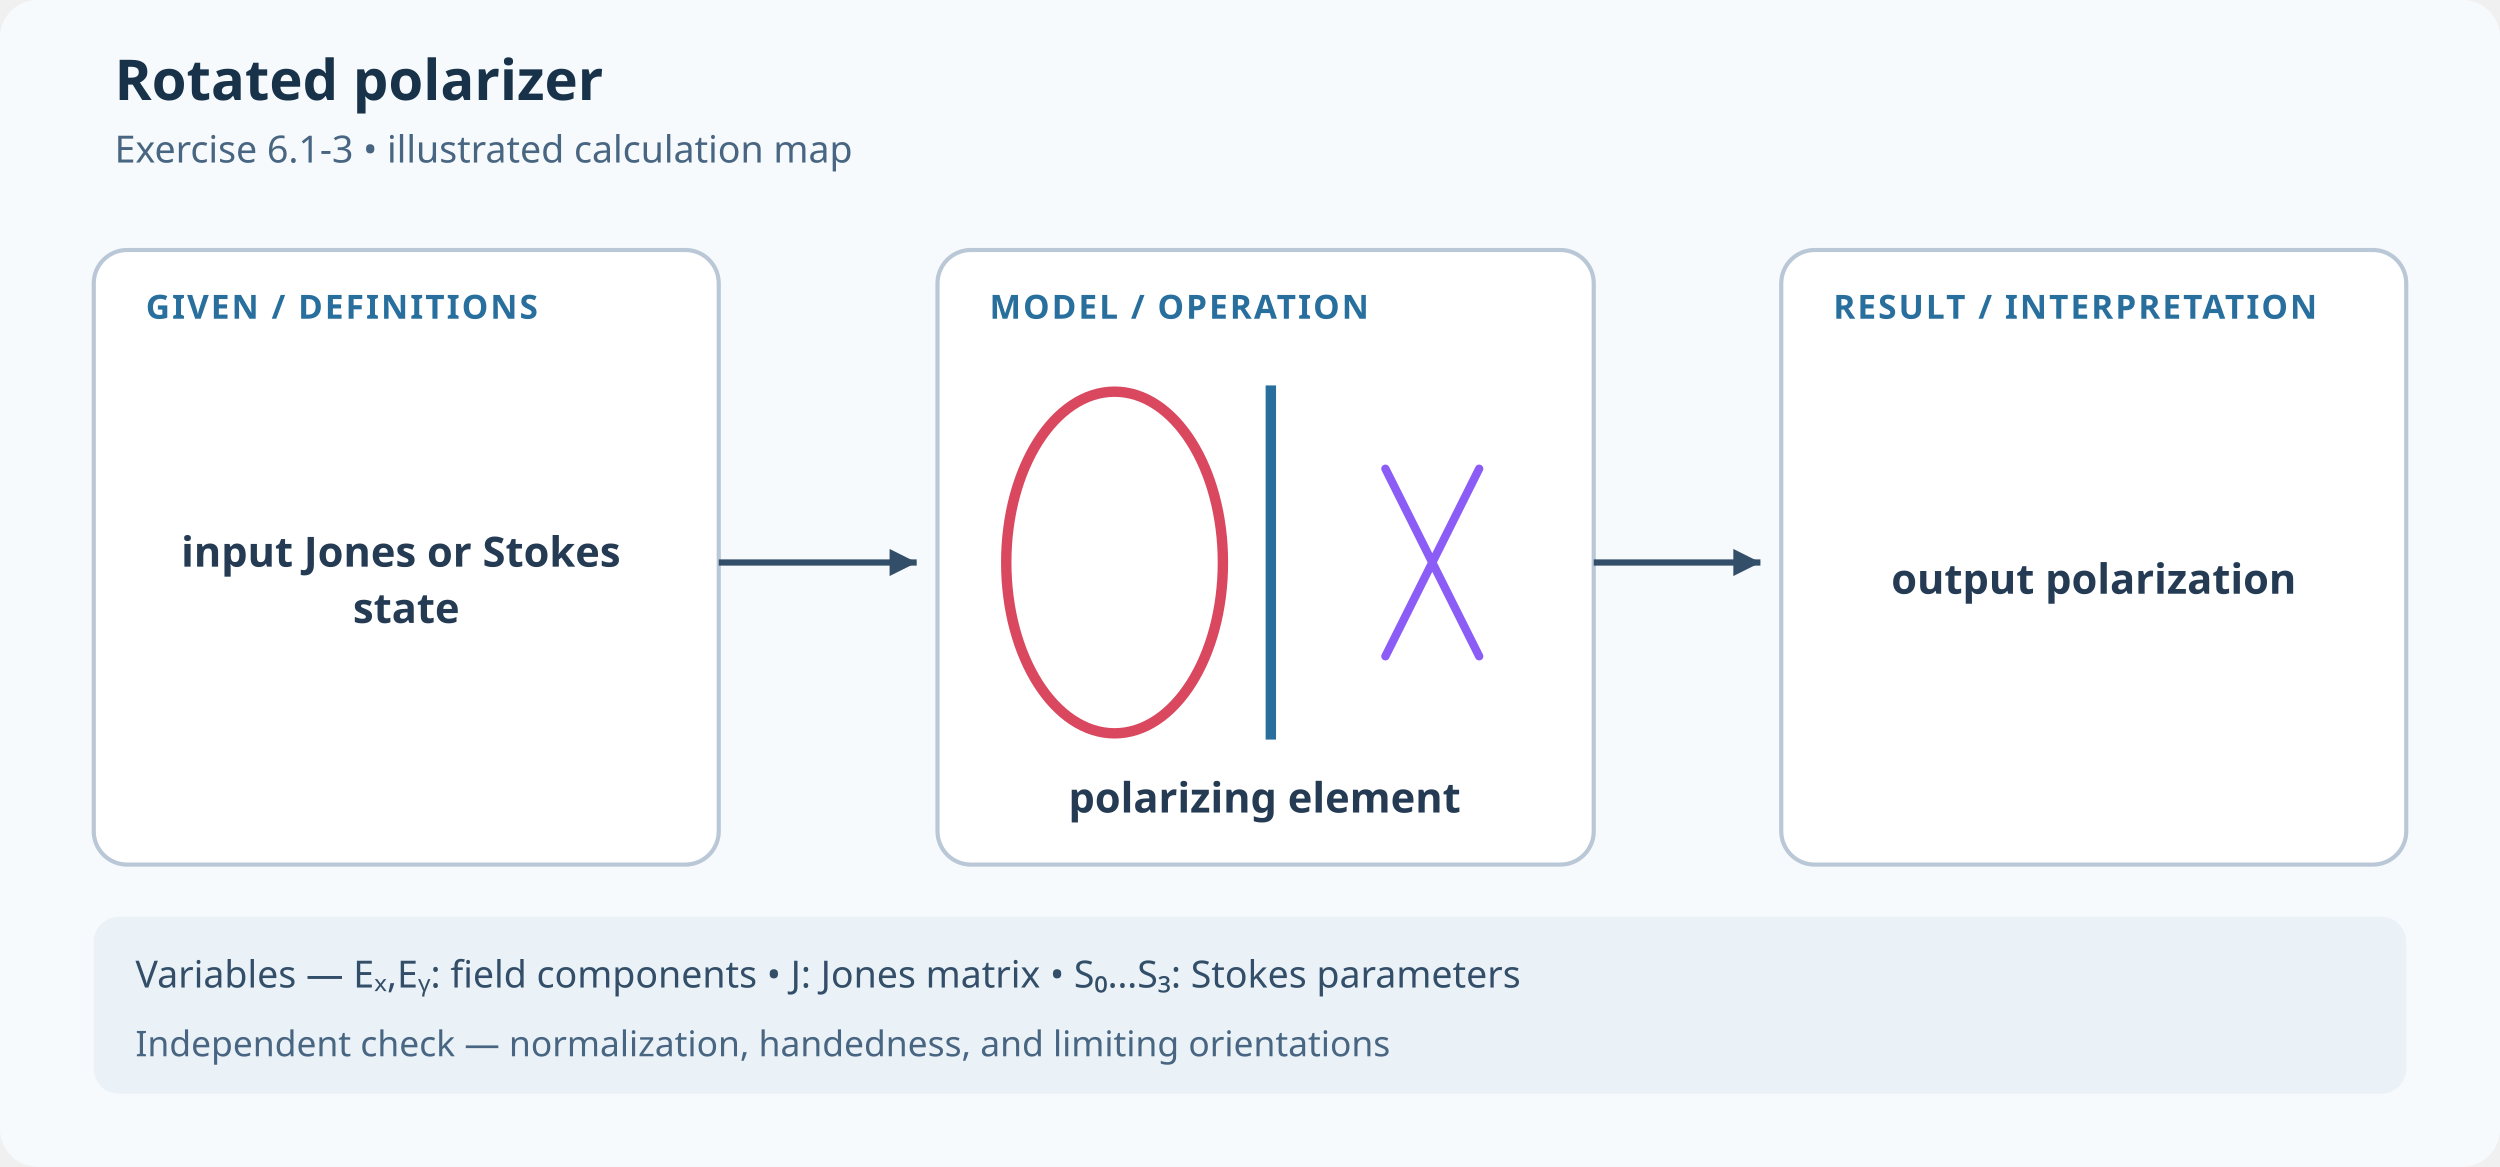
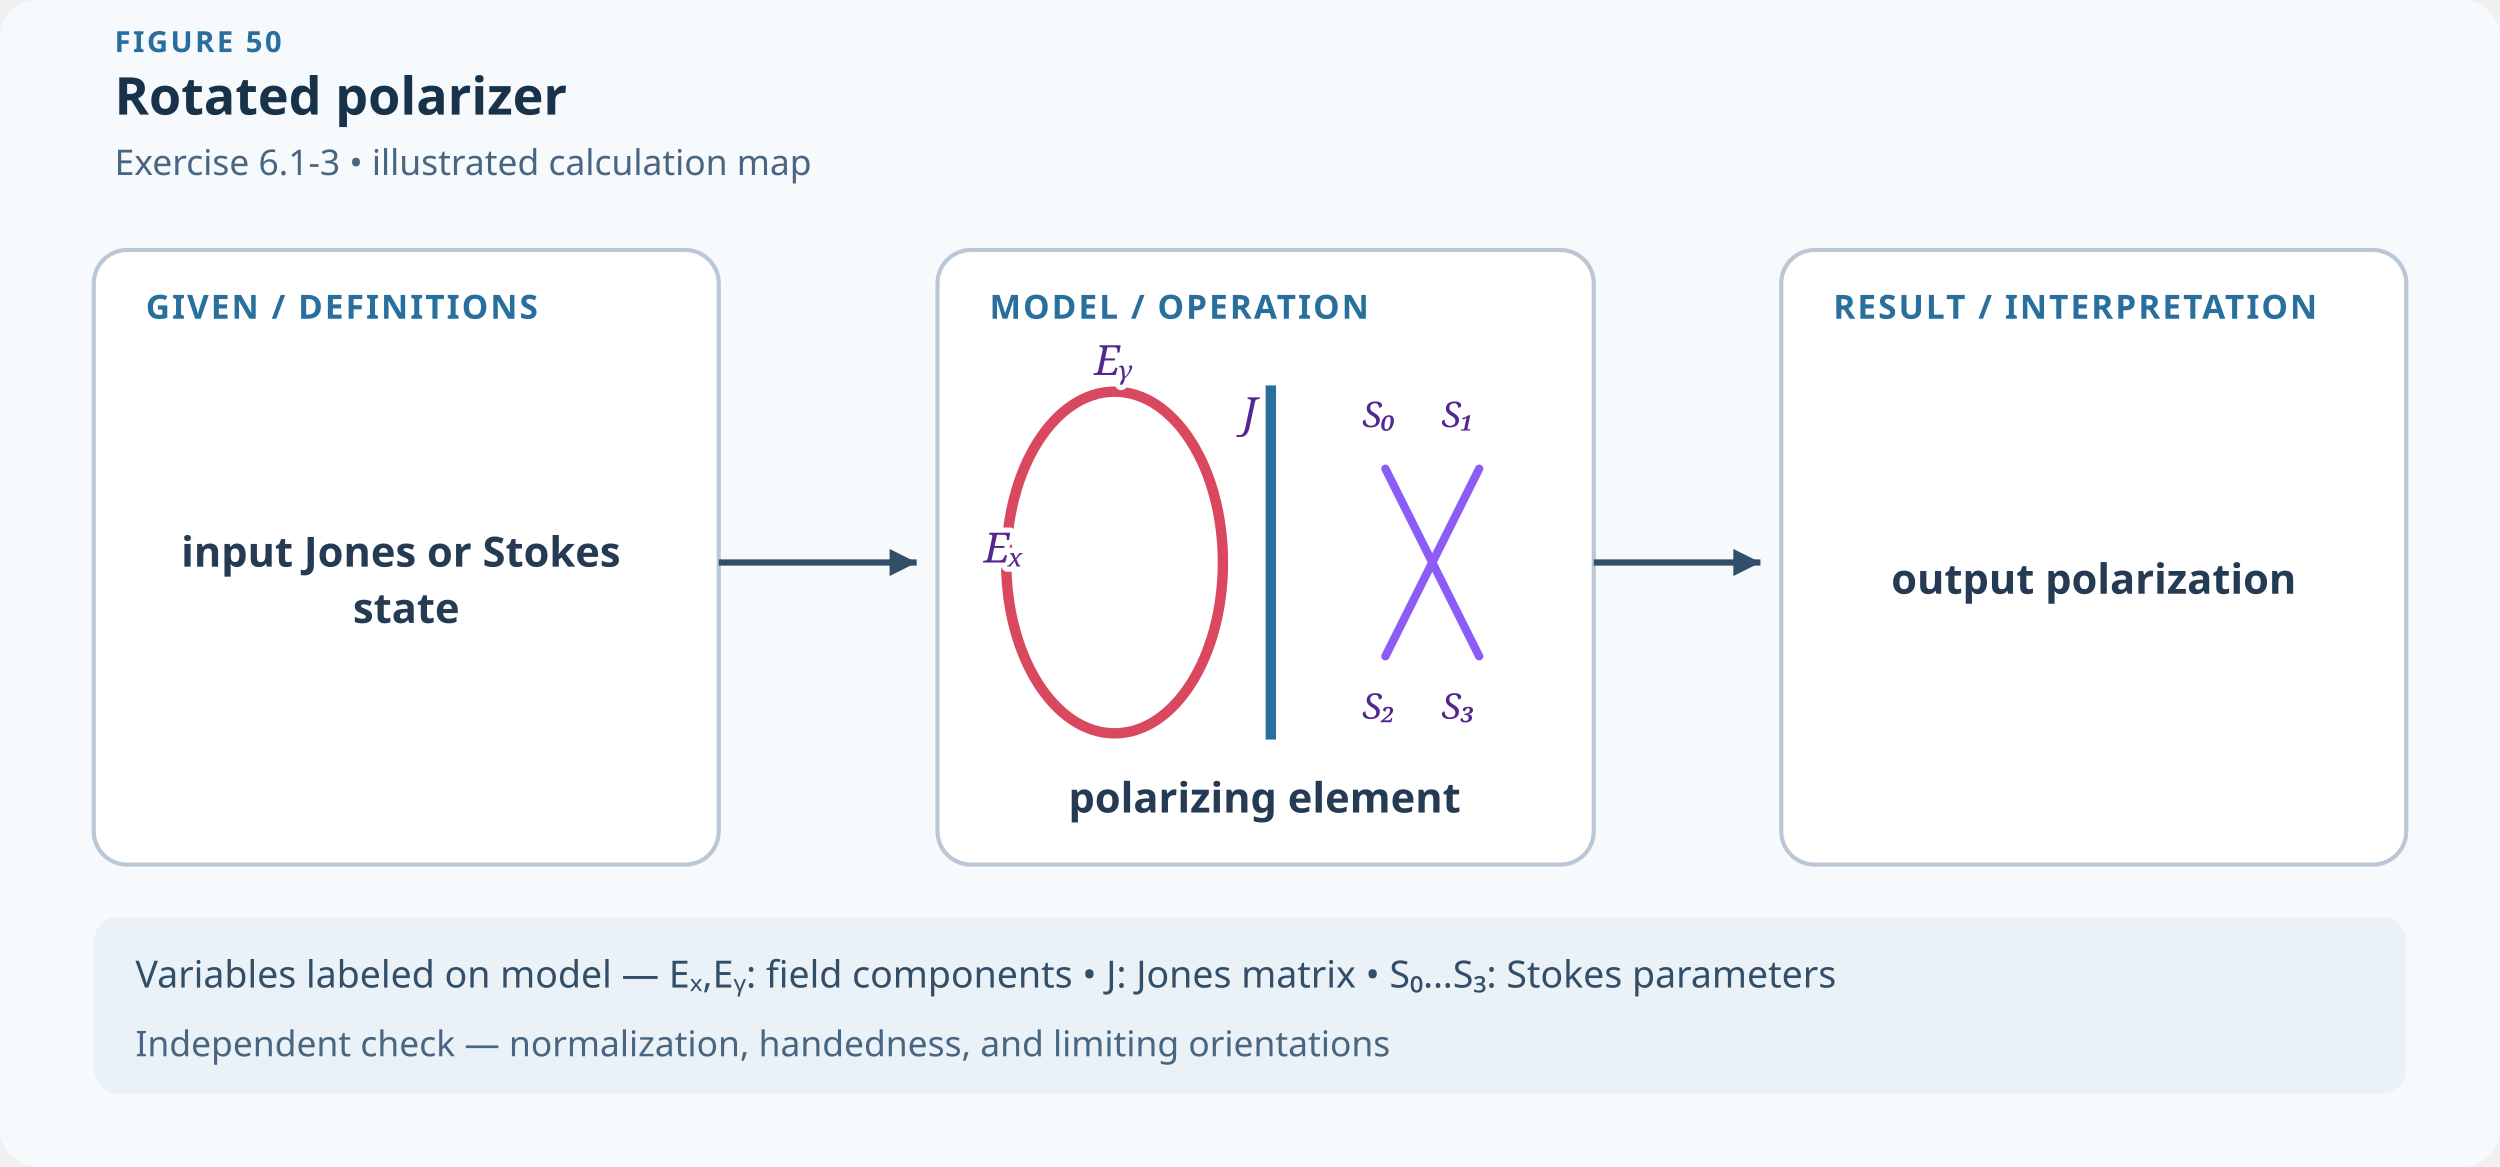
- <svg xmlns="http://www.w3.org/2000/svg" width="1200" height="560" viewBox="0 0 1200 560" role="img" aria-labelledby="title desc">
+ <svg xmlns="http://www.w3.org/2000/svg" width="1200" height="560" viewBox="0 0 1200 560" role="img" aria-labelledby="title desc" data-category="polarization" data-figure="50">
  <defs>
    <style>
-       .bg{fill:#f7fafc}.card{fill:#fff;stroke:#b9c7d6;stroke-width:2}.band{fill:#eaf2f8}.head{font:700 27px sans-serif;fill:#18324a}.sub{font:18px sans-serif;fill:#486581}.tag{font:700 16px sans-serif;fill:#286f9e;letter-spacing:1px}.label{font:700 20px sans-serif;fill:#243b53;text-anchor:middle}.legend{font:18px sans-serif;fill:#334e68}.check{font:17px sans-serif;fill:#486581}.accent{fill:none;stroke:#d9485f;stroke-width:5;stroke-linecap:round;stroke-linejoin:round}.accent2{fill:none;stroke:#8b5cf6;stroke-width:4;stroke-linecap:round;stroke-linejoin:round}.optic{fill:none;stroke:#286f9e;stroke-width:5}.thin{fill:none;stroke:#61788a;stroke-width:3}.axis{fill:none;stroke:#8295a5;stroke-width:2}.point{fill:#173f5f}.iconbox{fill:#edf7ff;stroke:#286f9e;stroke-width:3}.opticfill{fill:#286f9e}.layer1{fill:#d9ecff;stroke:#286f9e;stroke-width:2}.layer2{fill:#e7f7ee;stroke:#2b7a78;stroke-width:2}.icontext{font:italic 22px serif;fill:#6d28d9}.flow{stroke:#334e68;stroke-width:3;marker-end:url(#arrow)}
+       .bg{fill:#f7fafc}.card{fill:#fff;stroke:#b9c7d6;stroke-width:2}.band{fill:#eaf2f8}.figureid{font:700 14px sans-serif;fill:#286f9e;letter-spacing:1.2px}.head{font:700 25px sans-serif;fill:#18324a}.sub{font:17px sans-serif;fill:#486581}.tag{font:700 16px sans-serif;fill:#286f9e;letter-spacing:1px}.label{font:700 20px sans-serif;fill:#243b53;text-anchor:middle}.legend{font:18px sans-serif;fill:#334e68}.check{font:17px sans-serif;fill:#486581}.accent{fill:none;stroke:#d9485f;stroke-width:5;stroke-linecap:round;stroke-linejoin:round}.accent2{fill:none;stroke:#8b5cf6;stroke-width:4;stroke-linecap:round;stroke-linejoin:round}.optic{fill:none;stroke:#286f9e;stroke-width:5}.thin{fill:none;stroke:#61788a;stroke-width:3}.axis{fill:none;stroke:#8295a5;stroke-width:2}.point{fill:#173f5f}.iconbox{fill:#edf7ff;stroke:#286f9e;stroke-width:3}.opticfill{fill:#286f9e}.layer1{fill:#d9ecff;stroke:#286f9e;stroke-width:2}.layer2{fill:#e7f7ee;stroke:#2b7a78;stroke-width:2}.icontext{font:italic 22px serif;fill:#6d28d9}.var{font:italic 20px serif;fill:#54278f;text-anchor:middle;paint-order:stroke;stroke:#fff;stroke-width:5px;stroke-linejoin:round}.smallvar{font-size:17px}.callout{fill:none;stroke:#54278f;stroke-width:2}.tick{fill:none;stroke:#54278f;stroke-width:2}.flow{stroke:#334e68;stroke-width:3;marker-end:url(#arrow)}
    </style>
    <marker id="arrow" markerUnits="userSpaceOnUse" markerWidth="13" markerHeight="13" refX="13" refY="6.5" orient="auto">
      <path d="M0,0 L13,6.5 L0,13 Z" fill="#334e68" />
    </marker>
  </defs>
  <rect class="bg" width="1200" height="560" rx="18" />
-   <text class="head" x="55" y="48">Rotated polarizer</text>
-   <text class="sub" x="55" y="78">Exercise 6.1-3 • illustrated calculation map</text>
+   <text class="figureid" x="55" y="25">FIGURE 50</text>
+   <text class="head" x="55" y="55">Rotated polarizer</text>
+   <text class="sub" x="55" y="84">Exercise 6.1-3 • illustrated calculation map</text>
  <rect class="card" x="45" y="120" width="300" height="295" rx="16" />
  <rect class="card" x="450" y="120" width="315" height="295" rx="16" />
  <rect class="card" x="855" y="120" width="300" height="295" rx="16" />
  <text class="tag" x="70" y="153">GIVEN / DEFINITIONS</text>
  <text class="tag" x="475" y="153">MODEL / OPERATION</text>
  <text class="tag" x="880" y="153">RESULT / INTERPRETATION</text>
  <text class="label" x="195">
    <tspan x="195" y="272">input Jones or Stokes</tspan>
    <tspan x="195" y="299">state</tspan>
  </text>
  <text class="label" x="607">
    <tspan x="607" y="390">polarizing element</tspan>
  </text>
  <text class="label" x="1005">
    <tspan x="1005" y="285">output polarization</tspan>
  </text>
  <line class="flow" x1="345" y1="270" x2="440" y2="270" />
  <line class="flow" x1="765" y1="270" x2="845" y2="270" />
  <ellipse class="accent" cx="535" cy="270" rx="52" ry="82" />
  <line class="optic" x1="610" y1="185" x2="610" y2="355" />
  <path class="accent2" d="M665 315 L710 225 M665 225 L710 315" />
+   <g id="variable-labels">
+     <text class="var" x="482" y="270">Eₓ</text>
+     <text class="var" x="535" y="180">Eᵧ</text>
+     <text class="var" x="600" y="205">J</text>
+     <text class="var smallvar" x="662" y="205">S₀</text>
+     <text class="var smallvar" x="700" y="205">S₁</text>
+     <text class="var smallvar" x="662" y="345">S₂</text>
+     <text class="var smallvar" x="700" y="345">S₃</text>
+   </g>
  <rect class="band" x="45" y="440" width="1110" height="85" rx="12" />
-   <text class="legend" x="65" y="474">Variables — Eₓ,Eᵧ: field components • J: Jones matrix • S₀…S₃: Stokes parameters</text>
+   <text class="legend" x="65" y="474">Variables labeled on model — Eₓ,Eᵧ: field components • J: Jones matrix • S₀…S₃: Stokes parameters</text>
  <text class="check" x="65" y="507">Independent check — normalization, handedness, and limiting orientations</text>
</svg>
